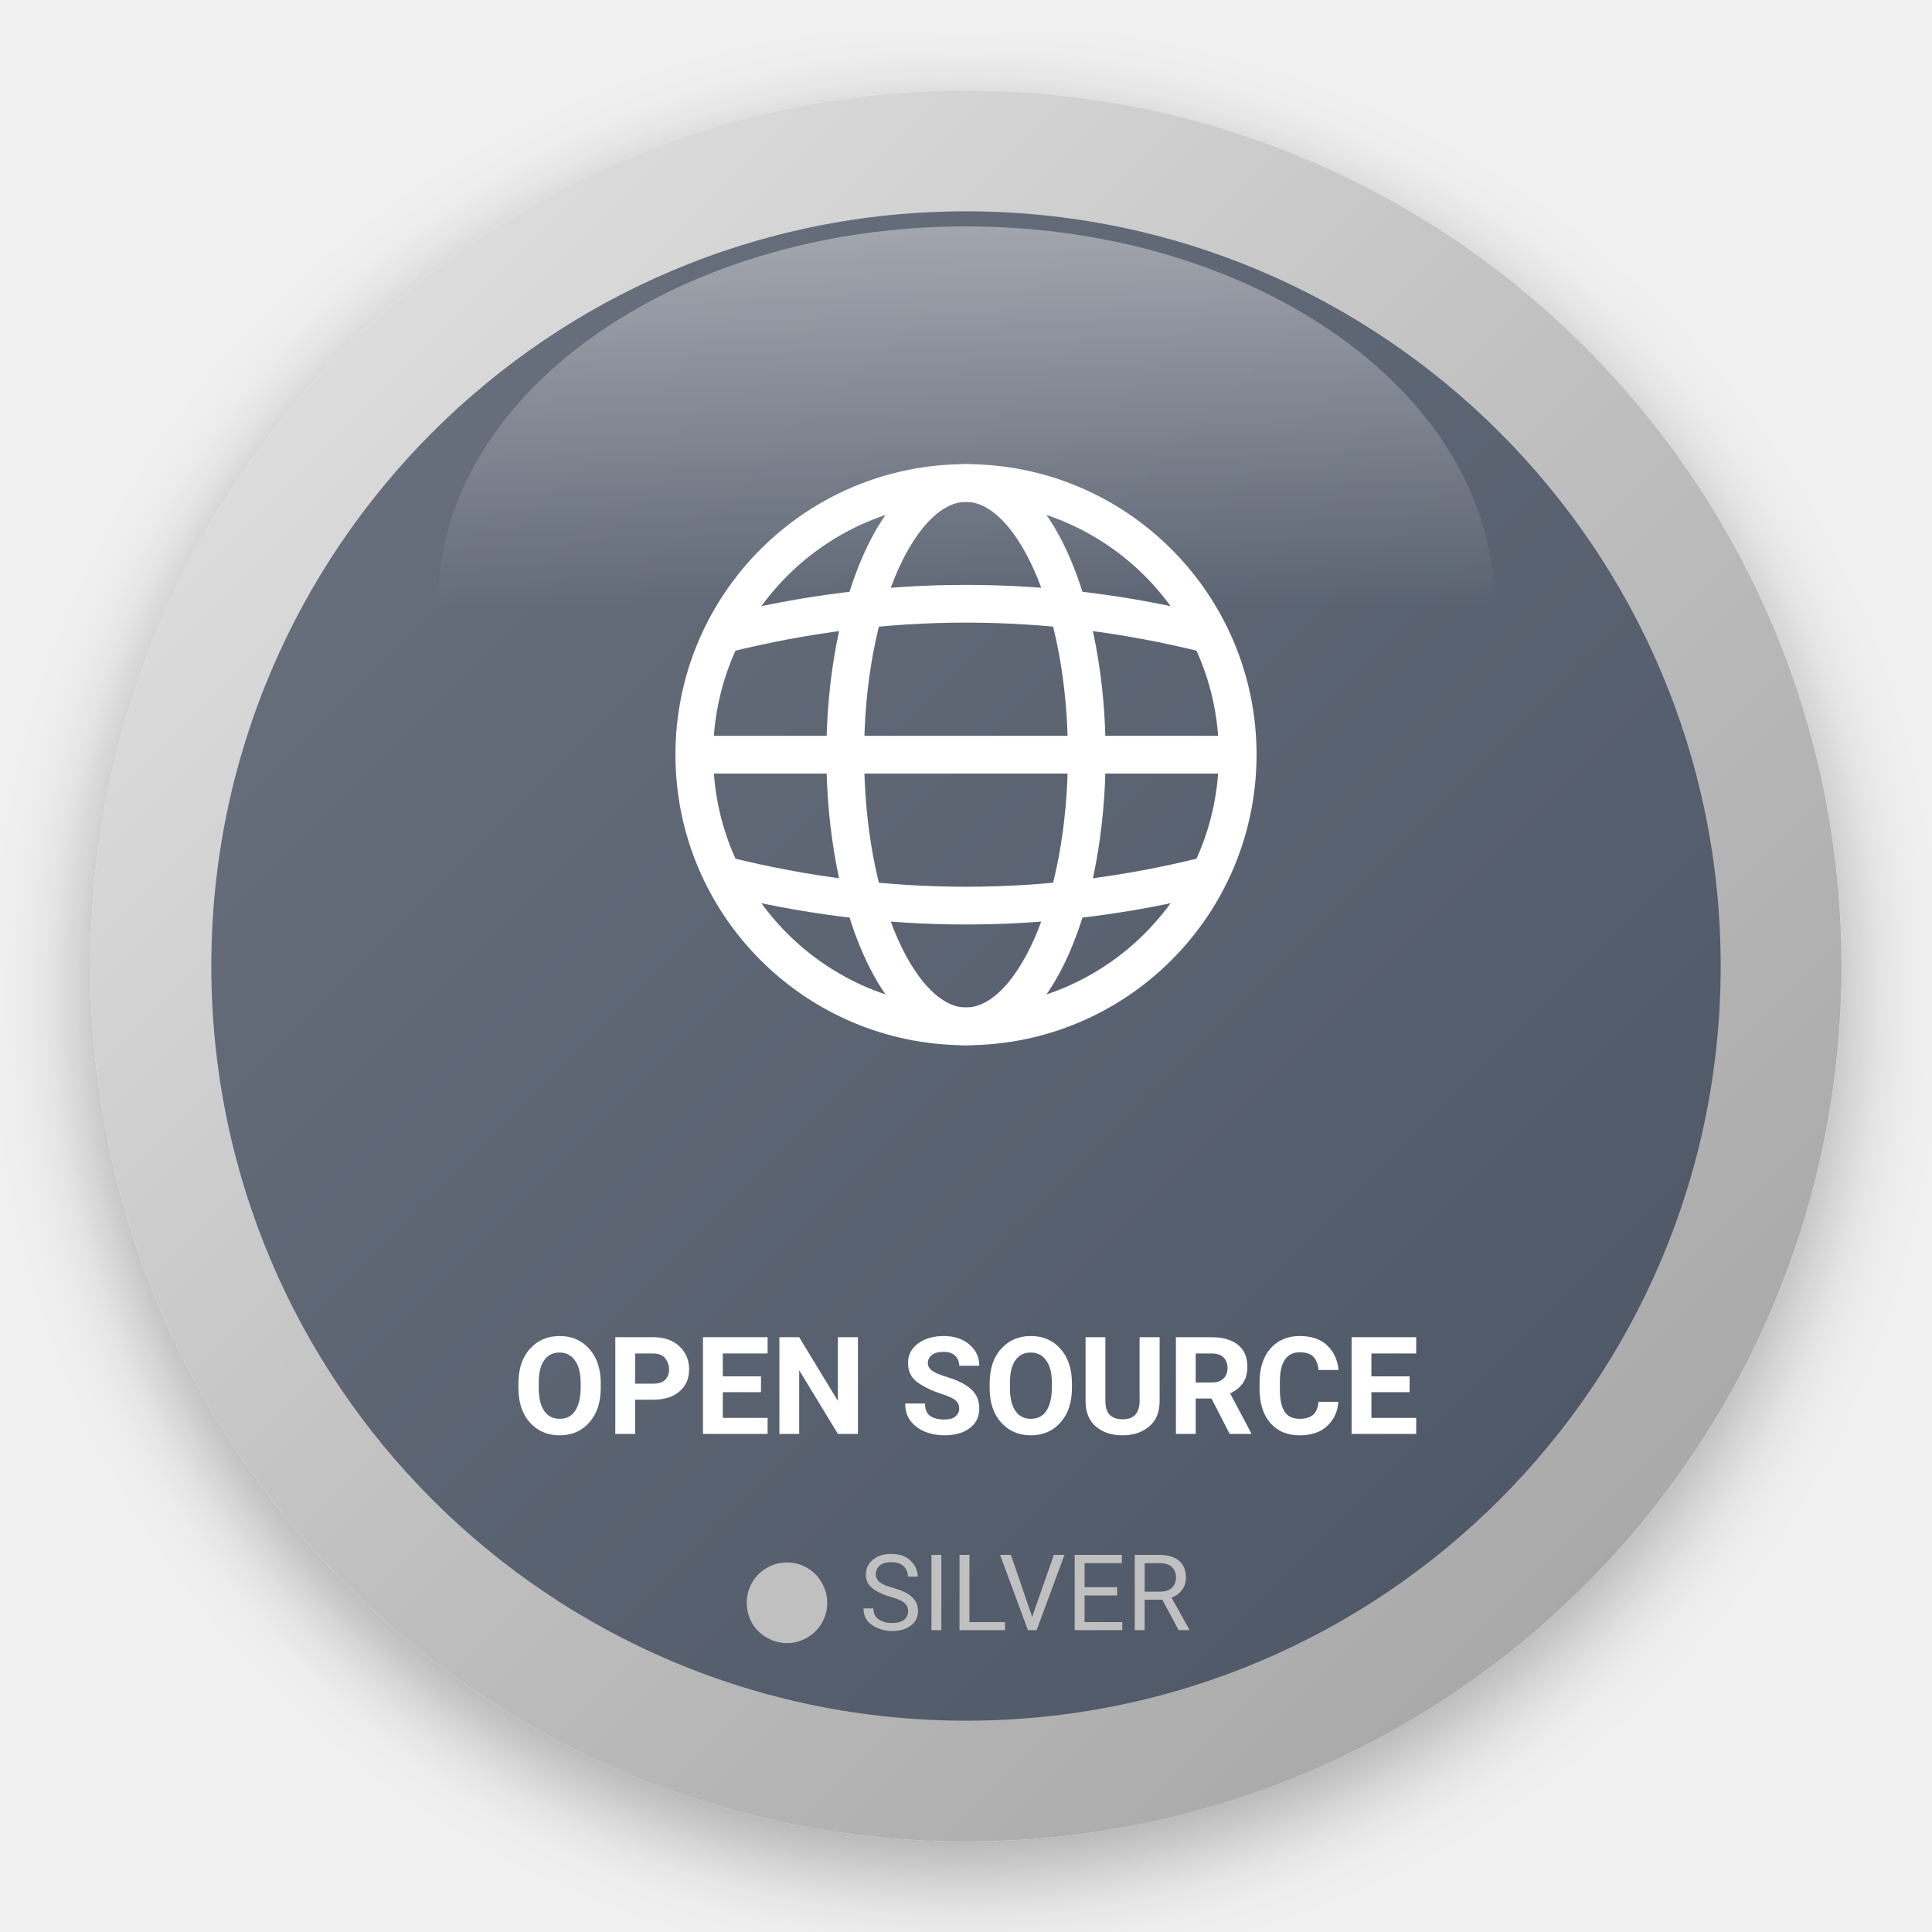
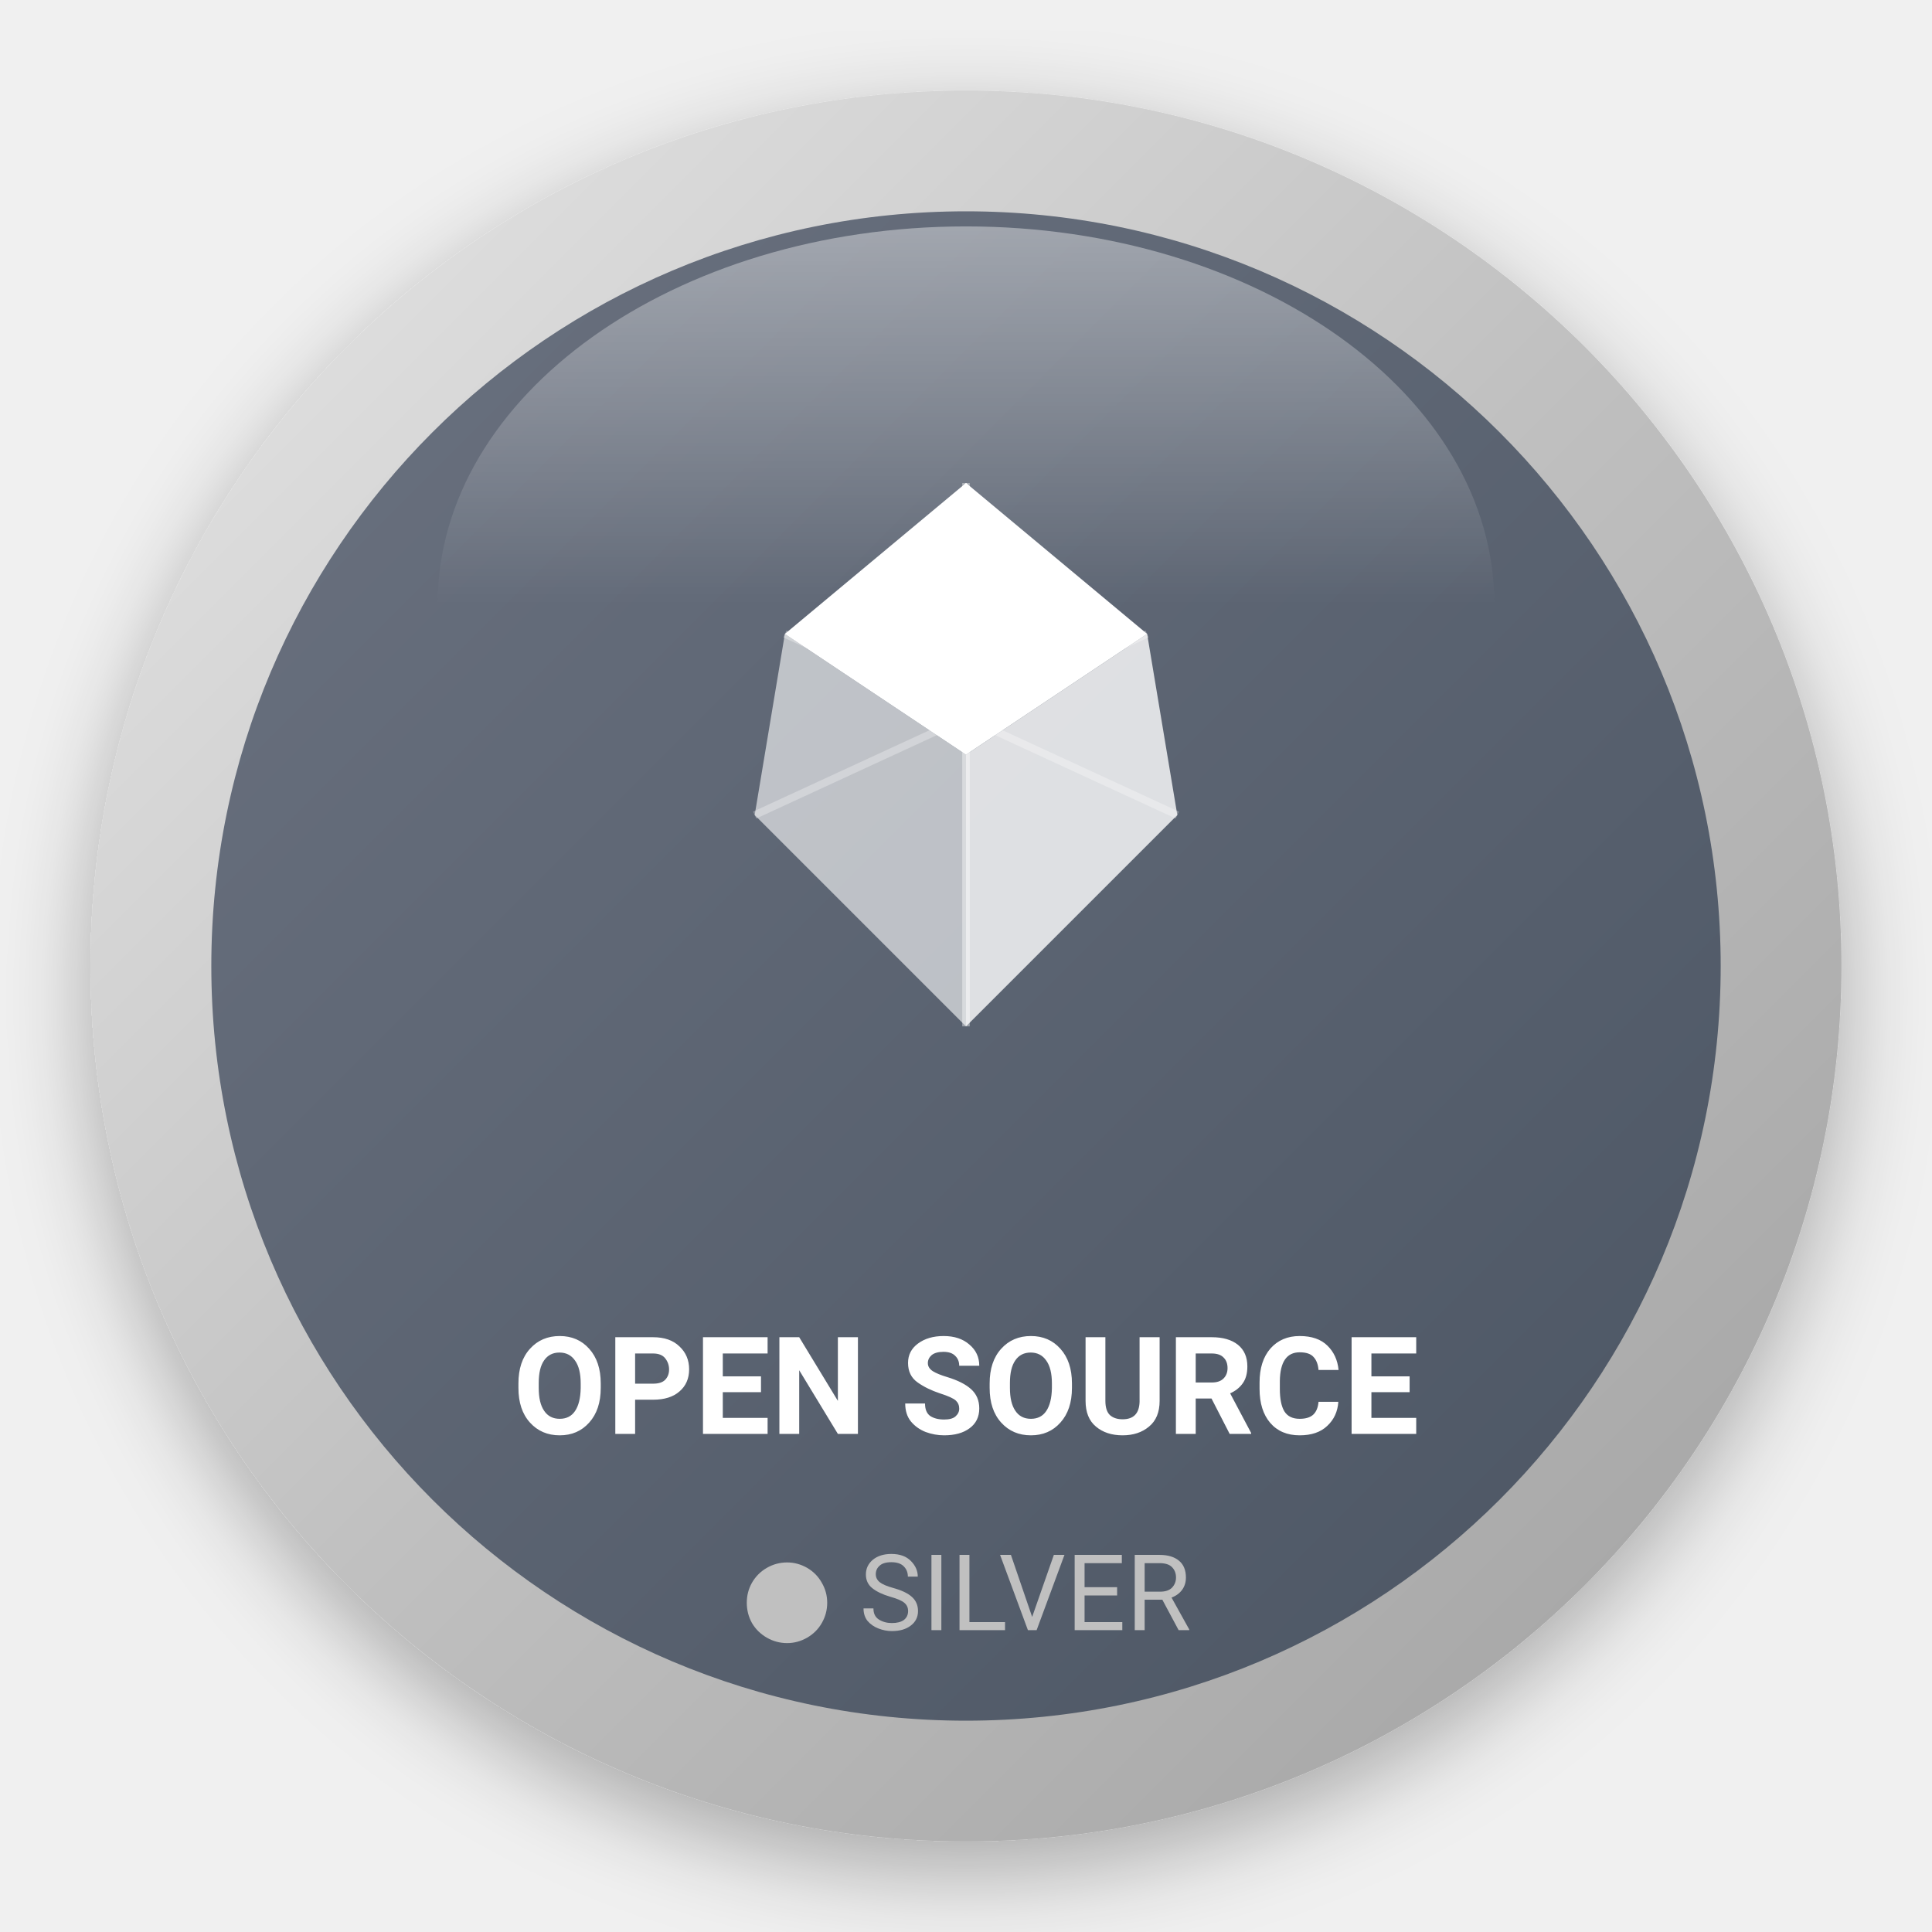
<svg xmlns="http://www.w3.org/2000/svg" width="128" height="128" viewBox="0 0 128 128">
  <defs>
    <linearGradient id="bg" x1="0%" y1="0%" x2="100%" y2="100%">
      <stop offset="0%" stop-color="#6B7280" />
      <stop offset="100%" stop-color="#4B5563" />
    </linearGradient>
    <linearGradient id="silver" x1="0%" y1="0%" x2="100%" y2="100%">
      <stop offset="0%" stop-color="#E8E8E8" />
      <stop offset="50%" stop-color="#C0C0C0" />
      <stop offset="100%" stop-color="#A0A0A0" />
    </linearGradient>
    <linearGradient id="shine" x1="0%" y1="0%" x2="0%" y2="100%">
      <stop offset="0%" stop-color="white" stop-opacity="0.4" />
      <stop offset="50%" stop-color="white" stop-opacity="0" />
    </linearGradient>
    <filter id="shadow" x="-20%" y="-20%" width="140%" height="140%">
      <feDropShadow dx="0" dy="2" stdDeviation="3" flood-opacity="0.3" />
    </filter>
  </defs>
  <circle cx="64" cy="64" r="58" fill="url(#silver)" filter="url(#shadow)" />
  <circle cx="64" cy="64" r="50" fill="url(#bg)" />
  <ellipse cx="64" cy="40" rx="35" ry="25" fill="url(#shine)" />
-   <g transform="translate(64, 50)" fill="none" stroke="white" stroke-width="2.5">
-     <circle cx="0" cy="0" r="18" />
-     <ellipse cx="0" cy="0" rx="8" ry="18" />
-     <line x1="-18" y1="0" x2="18" y2="0" />
-     <path d="M-16,-8 Q0,-12 16,-8" />
-     <path d="M-16,8 Q0,12 16,8" />
+   <g transform="translate(64, 50)">
+     <polygon points="0,-18 12,-8 0,0 -12,-8" fill="white" />
+     <polygon points="-12,-8 0,0 0,18 -14,4" fill="white" opacity="0.6" />
+     <polygon points="12,-8 14,4 0,18 0,0" fill="white" opacity="0.8" />
+     <line x1="0" y1="-18" x2="0" y2="18" stroke="white" stroke-width="0.5" opacity="0.4" />
+     <line x1="-12" y1="-8" x2="14" y2="4" stroke="white" stroke-width="0.5" opacity="0.3" />
+     <line x1="12" y1="-8" x2="-14" y2="4" stroke="white" stroke-width="0.5" opacity="0.3" />
+     <polygon points="0,-18 4,-14 0,-10 -4,-14" fill="white" opacity="0.9" />
  </g>
  <text x="64" y="95" text-anchor="middle" font-family="'Segoe UI',Roboto,sans-serif" font-size="9" font-weight="600" fill="white">OPEN SOURCE</text>
  <text x="64" y="108" text-anchor="middle" font-family="'Segoe UI',Roboto,sans-serif" font-size="7" fill="#C0C0C0">● SILVER</text>
</svg>
